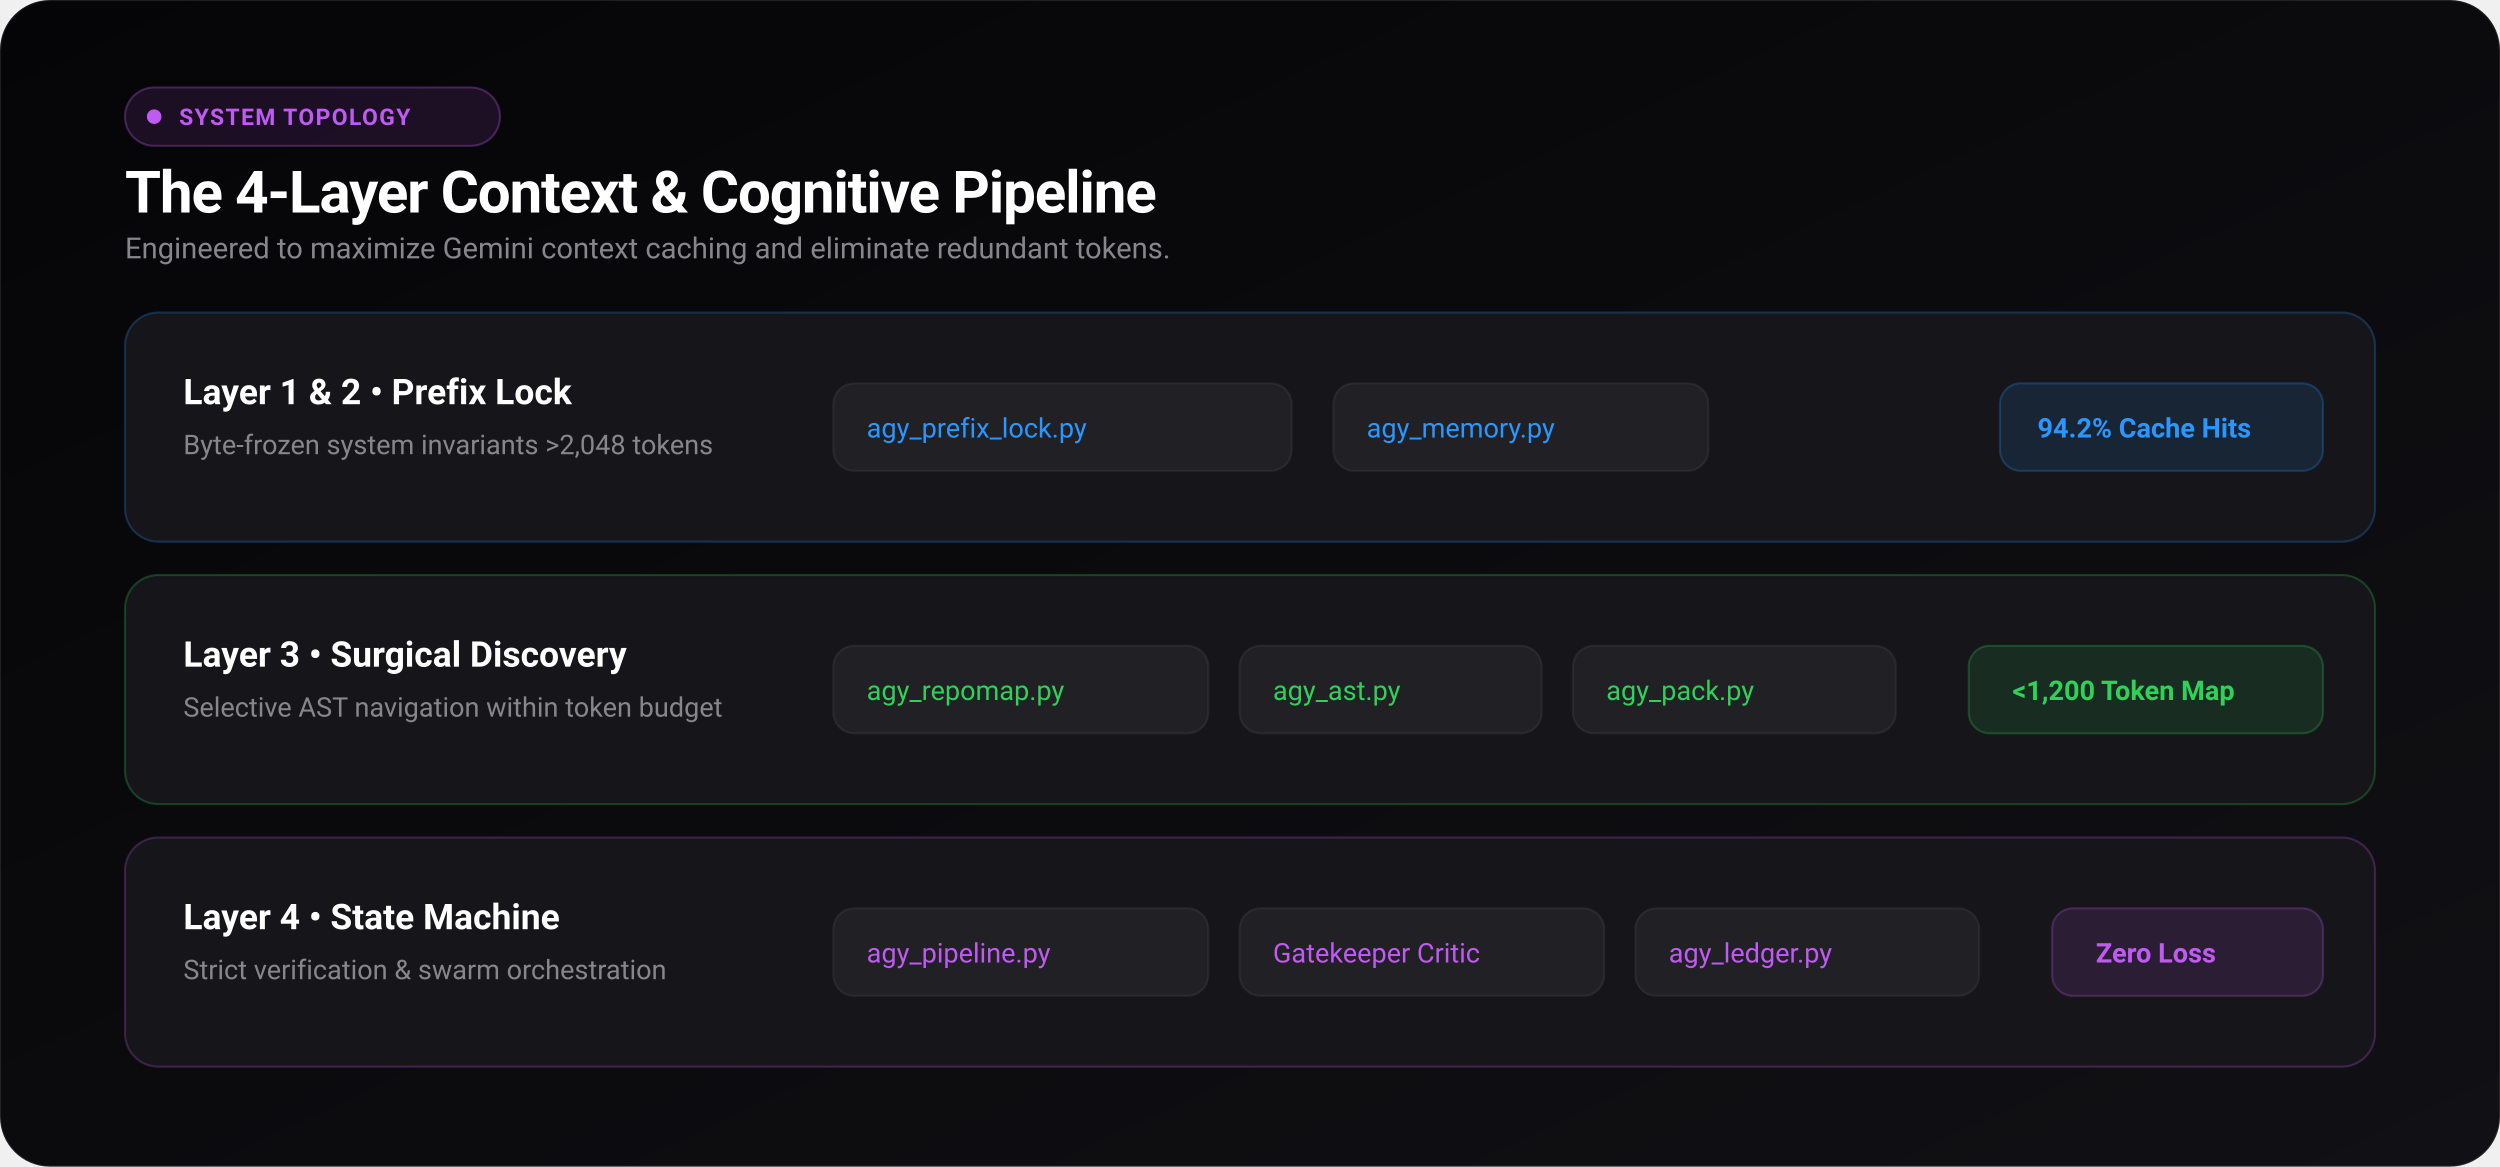
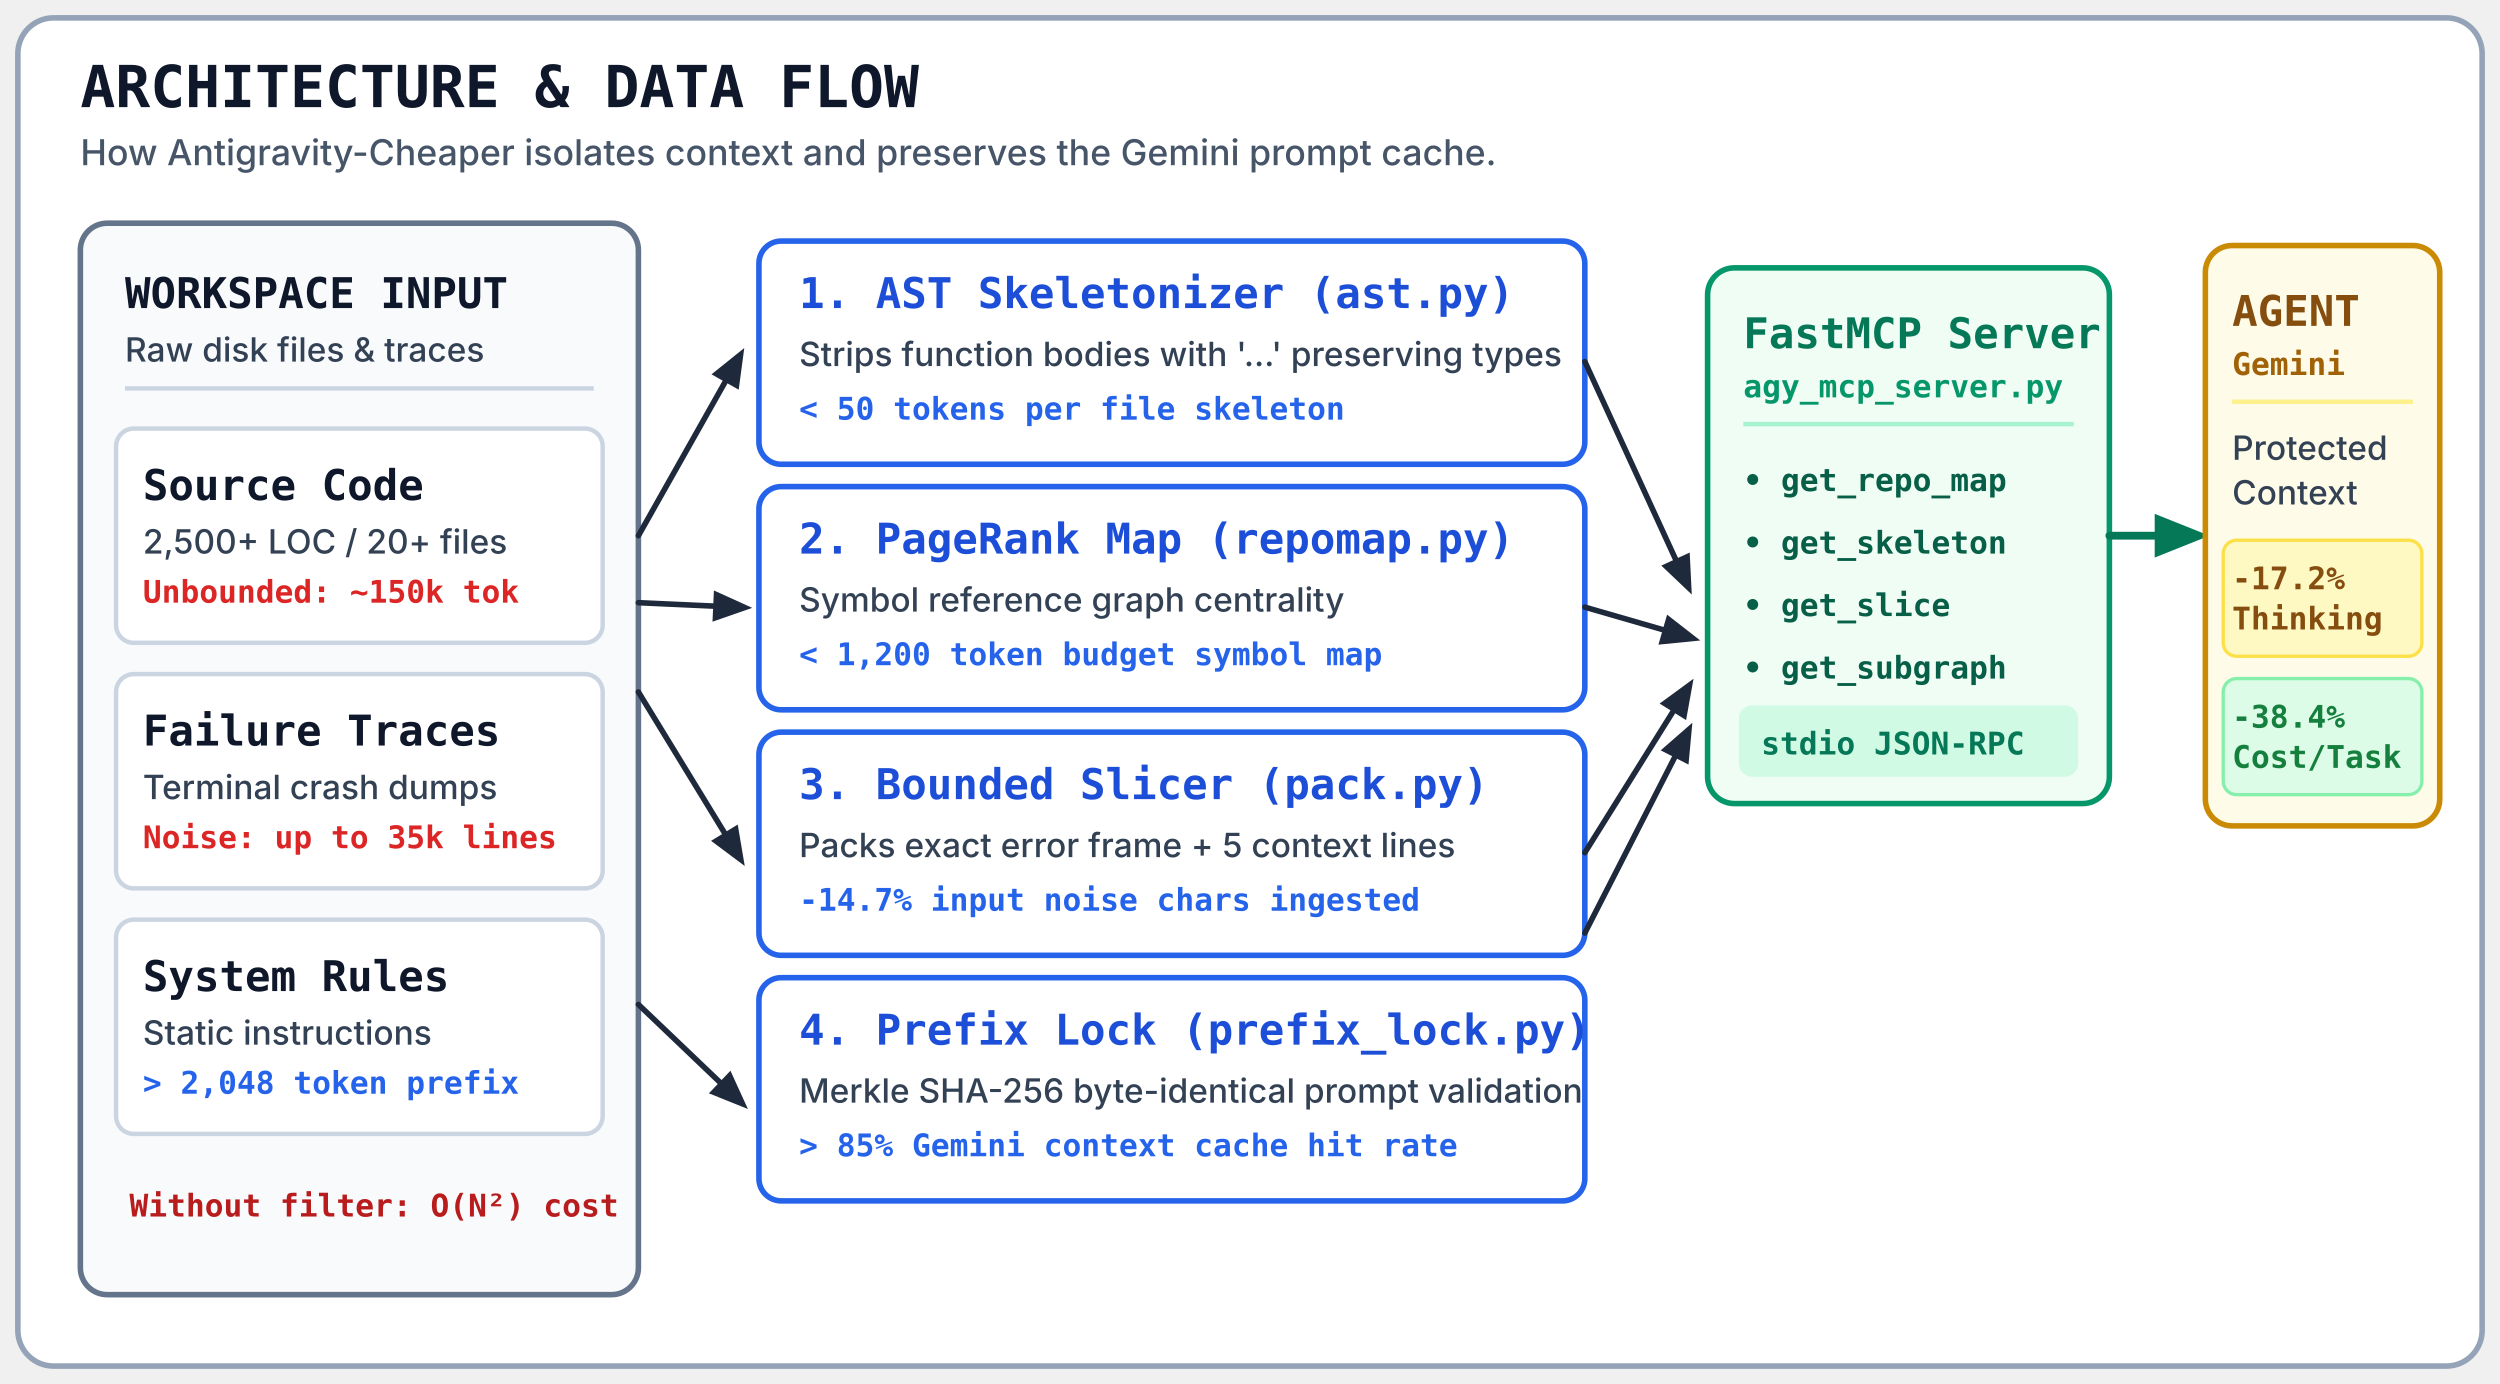
- <svg xmlns="http://www.w3.org/2000/svg" viewBox="0 0 1200 560" width="1200" height="560">
+ <svg xmlns="http://www.w3.org/2000/svg" viewBox="0 0 1120 620" width="1120" height="620">
  <defs>
-     <linearGradient id="bg3" x1="0%" y1="0%" x2="100%" y2="100%">
-       <stop offset="0%" stop-color="#050507" />
-       <stop offset="100%" stop-color="#111115" />
-     </linearGradient>
+     <marker id="arr" viewBox="0 0 10 10" refX="6" refY="5" markerWidth="7" markerHeight="7" orient="auto-start-reverse">
+       <path d="M 0 1 L 10 5 L 0 9 z" fill="#1e293b" />
+     </marker>
+     <marker id="arr-green" viewBox="0 0 10 10" refX="6" refY="5" markerWidth="7" markerHeight="7" orient="auto-start-reverse">
+       <path d="M 0 1 L 10 5 L 0 9 z" fill="#047857" />
+     </marker>
+     <style>
+       .t-hdr { font-family: ui-monospace, SFMono-Regular, monospace; font-size: 26px; font-weight: 800; fill: #0f172a; }
+       .t-hdr-sub { font-family: -apple-system, BlinkMacSystemFont, "Segoe UI", sans-serif; font-size: 16px; font-weight: 500; fill: #475569; }
+       .c-title { font-family: ui-monospace, monospace; font-size: 19px; font-weight: 800; }
+       .c-body { font-family: -apple-system, sans-serif; font-size: 15px; font-weight: 500; fill: #334155; }
+       .c-cmd { font-family: ui-monospace, monospace; font-size: 14px; font-weight: 700; }
+       .c-wire { stroke: #1e293b; stroke-width: 2.5; fill: none; stroke-linecap: round; }
+       .c-wire-green { stroke: #047857; stroke-width: 3.5; fill: none; stroke-linecap: round; }
+     </style>
  </defs>
-   <style>
-     text {
-       font-family: -apple-system, BlinkMacSystemFont, "SF Pro Display", "SF Pro Text", "Segoe UI", Roboto, Helvetica, Arial, sans-serif;
-       -webkit-font-smoothing: antialiased;
-     }
-   </style>
-   <rect width="1200" height="560" fill="url(#bg3)" rx="24" />
-   <rect width="1200" height="560" fill="none" stroke="rgba(255,255,255,0.1)" stroke-width="1" rx="24" />
-   <g transform="translate(60, 42)">
-     <rect width="180" height="28" rx="14" fill="rgba(191,90,242,0.12)" stroke="rgba(191,90,242,0.3)" stroke-width="1" />
-     <circle cx="14" cy="14" r="3.5" fill="#BF5AF2" />
-     <text x="26" y="18" fill="#BF5AF2" font-size="11" font-weight="600" letter-spacing="0.06em">SYSTEM TOPOLOGY</text>
-     <text x="0" y="60" fill="#FFFFFF" font-size="28" font-weight="700" letter-spacing="-0.02em">The 4-Layer Context &amp; Cognitive Pipeline</text>
-     <text x="0" y="82" fill="#86868B" font-size="14" font-weight="400">Engineered to maximize Gemini context caching and eliminate redundant tokens.</text>
+   <rect x="8" y="8" width="1104" height="604" rx="16" fill="#ffffff" stroke="#94a3b8" stroke-width="2.5" />
+   <text x="36" y="48" class="t-hdr">ARCHITECTURE &amp; DATA FLOW</text>
+   <text x="36" y="74" class="t-hdr-sub">How Antigravity-Cheaper isolates context and preserves the Gemini prompt cache.</text>
+   <g transform="translate(36, 100)">
+     <rect width="250" height="480" rx="12" fill="#f8fafc" stroke="#64748b" stroke-width="2.5" />
+     <text x="20" y="38" class="c-title" fill="#0f172a">WORKSPACE INPUT</text>
+     <text x="20" y="62" class="c-body" fill="#64748b">Raw disk files &amp; traces</text>
+     <line x1="20" y1="74" x2="230" y2="74" stroke="#cbd5e1" stroke-width="2" />
+     <rect x="16" y="92" width="218" height="96" rx="8" fill="#ffffff" stroke="#cbd5e1" stroke-width="2" />
+     <text x="28" y="124" class="c-title" fill="#0f172a">Source Code</text>
+     <text x="28" y="148" class="c-body">2,500+ LOC / 20+ files</text>
+     <text x="28" y="170" class="c-cmd" fill="#dc2626">Unbounded: ~150k tok</text>
+     <rect x="16" y="202" width="218" height="96" rx="8" fill="#ffffff" stroke="#cbd5e1" stroke-width="2" />
+     <text x="28" y="234" class="c-title" fill="#0f172a">Failure Traces</text>
+     <text x="28" y="258" class="c-body">Terminal crash dumps</text>
+     <text x="28" y="280" class="c-cmd" fill="#dc2626">Noise: up to 35k lines</text>
+     <rect x="16" y="312" width="218" height="96" rx="8" fill="#ffffff" stroke="#cbd5e1" stroke-width="2" />
+     <text x="28" y="344" class="c-title" fill="#0f172a">System Rules</text>
+     <text x="28" y="368" class="c-body">Static instructions</text>
+     <text x="28" y="390" class="c-cmd" fill="#2563eb">&gt; 2,048 token prefix</text>
+     <text x="22" y="445" class="c-cmd" fill="#b91c1c">Without filter: O(N²) cost</text>
  </g>
-   <g transform="translate(60, 150)">
-     <g transform="translate(0, 0)">
-       <rect width="1080" height="110" rx="16" fill="#16161A" stroke="rgba(41,151,255,0.25)" stroke-width="1" />
-       <text x="28" y="44" fill="#FFFFFF" font-size="17" font-weight="700">Layer 1 &amp; 2 • Prefix Lock</text>
-       <text x="28" y="68" fill="#86868B" font-size="13">Byte-frozen system invariants &gt;2,048 tokens</text>
-       <rect x="340" y="34" width="220" height="42" rx="10" fill="#202025" stroke="rgba(255,255,255,0.06)" stroke-width="1" />
-       <text x="356" y="60" fill="#2997FF" font-size="13" font-family="monospace">agy_prefix_lock.py</text>
-       <rect x="580" y="34" width="180" height="42" rx="10" fill="#202025" stroke="rgba(255,255,255,0.06)" stroke-width="1" />
-       <text x="596" y="60" fill="#2997FF" font-size="13" font-family="monospace">agy_memory.py</text>
-       <rect x="900" y="34" width="155" height="42" rx="10" fill="rgba(41,151,255,0.12)" stroke="rgba(41,151,255,0.25)" stroke-width="1" />
-       <text x="918" y="60" fill="#2997FF" font-size="13" font-weight="600">94.2% Cache Hits</text>
-     </g>
-     <g transform="translate(0, 126)">
-       <rect width="1080" height="110" rx="16" fill="#16161A" stroke="rgba(48,209,88,0.25)" stroke-width="1" />
-       <text x="28" y="44" fill="#FFFFFF" font-size="17" font-weight="700">Layer 3 • Surgical Discovery</text>
-       <text x="28" y="68" fill="#86868B" font-size="13">Selective AST navigation within token budget</text>
-       <rect x="340" y="34" width="180" height="42" rx="10" fill="#202025" stroke="rgba(255,255,255,0.06)" stroke-width="1" />
-       <text x="356" y="60" fill="#30D158" font-size="13" font-family="monospace">agy_repomap.py</text>
-       <rect x="535" y="34" width="145" height="42" rx="10" fill="#202025" stroke="rgba(255,255,255,0.06)" stroke-width="1" />
-       <text x="551" y="60" fill="#30D158" font-size="13" font-family="monospace">agy_ast.py</text>
-       <rect x="695" y="34" width="155" height="42" rx="10" fill="#202025" stroke="rgba(255,255,255,0.06)" stroke-width="1" />
-       <text x="711" y="60" fill="#30D158" font-size="13" font-family="monospace">agy_pack.py</text>
-       <rect x="885" y="34" width="170" height="42" rx="10" fill="rgba(48,209,88,0.12)" stroke="rgba(48,209,88,0.25)" stroke-width="1" />
-       <text x="906" y="60" fill="#30D158" font-size="13" font-weight="600">&lt;1,200 Token Map</text>
-     </g>
-     <g transform="translate(0, 252)">
-       <rect width="1080" height="110" rx="16" fill="#16161A" stroke="rgba(191,90,242,0.25)" stroke-width="1" />
-       <text x="28" y="44" fill="#FFFFFF" font-size="17" font-weight="700">Layer 4 • State Machine</text>
-       <text x="28" y="68" fill="#86868B" font-size="13">Strict verification &amp; swarm orchestration</text>
-       <rect x="340" y="34" width="180" height="42" rx="10" fill="#202025" stroke="rgba(255,255,255,0.06)" stroke-width="1" />
-       <text x="356" y="60" fill="#BF5AF2" font-size="13" font-family="monospace">agy_pipeline.py</text>
-       <rect x="535" y="34" width="175" height="42" rx="10" fill="#202025" stroke="rgba(255,255,255,0.06)" stroke-width="1" />
-       <text x="551" y="60" fill="#BF5AF2" font-size="13" font-family="monospace">Gatekeeper Critic</text>
-       <rect x="725" y="34" width="165" height="42" rx="10" fill="#202025" stroke="rgba(255,255,255,0.06)" stroke-width="1" />
-       <text x="741" y="60" fill="#BF5AF2" font-size="13" font-family="monospace">agy_ledger.py</text>
-       <rect x="925" y="34" width="130" height="42" rx="10" fill="rgba(191,90,242,0.12)" stroke="rgba(191,90,242,0.25)" stroke-width="1" />
-       <text x="946" y="60" fill="#BF5AF2" font-size="13" font-weight="600">Zero Loss</text>
-     </g>
+   <path d="M 286 240 L 330 162" class="c-wire" marker-end="url(#arr)" />
+   <path d="M 286 270 L 330 272" class="c-wire" marker-end="url(#arr)" />
+   <path d="M 286 310 L 330 382" class="c-wire" marker-end="url(#arr)" />
+   <path d="M 286 450 L 330 492" class="c-wire" marker-end="url(#arr)" />
+   <g transform="translate(340, 100)">
+     <rect x="0" y="8" width="370" height="100" rx="10" fill="#ffffff" stroke="#2563eb" stroke-width="2.5" />
+     <text x="18" y="38" class="c-title" fill="#1d4ed8">1. AST Skeletonizer (ast.py)</text>
+     <text x="18" y="64" class="c-body">Strips function bodies with '...' preserving types</text>
+     <text x="18" y="88" class="c-cmd" fill="#2563eb">&lt; 50 tokens per file skeleton</text>
+     <rect x="0" y="118" width="370" height="100" rx="10" fill="#ffffff" stroke="#2563eb" stroke-width="2.5" />
+     <text x="18" y="148" class="c-title" fill="#1d4ed8">2. PageRank Map (repomap.py)</text>
+     <text x="18" y="174" class="c-body">Symbol reference graph centrality</text>
+     <text x="18" y="198" class="c-cmd" fill="#2563eb">&lt; 1,200 token budget symbol map</text>
+     <rect x="0" y="228" width="370" height="100" rx="10" fill="#ffffff" stroke="#2563eb" stroke-width="2.5" />
+     <text x="18" y="258" class="c-title" fill="#1d4ed8">3. Bounded Slicer (pack.py)</text>
+     <text x="18" y="284" class="c-body">Packs exact error frame + 5 context lines</text>
+     <text x="18" y="308" class="c-cmd" fill="#2563eb">-14.7% input noise chars ingested</text>
+     <rect x="0" y="338" width="370" height="100" rx="10" fill="#ffffff" stroke="#2563eb" stroke-width="2.5" />
+     <text x="18" y="368" class="c-title" fill="#1d4ed8">4. Prefix Lock (prefix_lock.py)</text>
+     <text x="18" y="394" class="c-body">Merkle SHA-256 byte-identical prompt validation</text>
+     <text x="18" y="418" class="c-cmd" fill="#2563eb">&gt; 85% Gemini context cache hit rate</text>
+   </g>
+   <path d="M 710 162 L 755 260" class="c-wire" marker-end="url(#arr)" />
+   <path d="M 710 272 L 755 285" class="c-wire" marker-end="url(#arr)" />
+   <path d="M 710 382 L 755 310" class="c-wire" marker-end="url(#arr)" />
+   <path d="M 710 418 L 755 330" class="c-wire" marker-end="url(#arr)" />
+   <g transform="translate(765, 120)">
+     <rect width="180" height="240" rx="12" fill="#f0fdf4" stroke="#059669" stroke-width="2.5" />
+     <text x="16" y="36" class="c-title" fill="#047857">FastMCP Server</text>
+     <text x="16" y="58" class="c-cmd" fill="#059669">agy_mcp_server.py</text>
+     <line x1="16" y1="70" x2="164" y2="70" stroke="#a7f3d0" stroke-width="2" />
+     <text x="16" y="100" class="c-cmd" fill="#065f46">• get_repo_map</text>
+     <text x="16" y="128" class="c-cmd" fill="#065f46">• get_skeleton</text>
+     <text x="16" y="156" class="c-cmd" fill="#065f46">• get_slice</text>
+     <text x="16" y="184" class="c-cmd" fill="#065f46">• get_subgraph</text>
+     <rect x="14" y="196" width="152" height="32" rx="6" fill="#d1fae5" />
+     <text x="24" y="218" class="c-cmd" fill="#047857">stdio JSON-RPC</text>
+   </g>
+   <path d="M 945 240 L 980 240" class="c-wire-green" marker-end="url(#arr-green)" />
+   <g transform="translate(988, 110)">
+     <rect width="105" height="260" rx="12" fill="#fefce8" stroke="#ca8a04" stroke-width="2.5" />
+     <text x="12" y="36" class="c-title" fill="#854d0e">AGENT</text>
+     <text x="12" y="58" class="c-cmd" fill="#a16207">Gemini</text>
+     <line x1="12" y1="70" x2="93" y2="70" stroke="#fef08a" stroke-width="2" />
+     <text x="12" y="96" class="c-body" font-weight="700" fill="#713f12">Protected</text>
+     <text x="12" y="116" class="c-body" font-weight="700" fill="#713f12">Context</text>
+     <rect x="8" y="132" width="89" height="52" rx="6" fill="#fef9c3" stroke="#fde047" stroke-width="1.5" />
+     <text x="12" y="154" class="c-cmd" fill="#854d0e">-17.2%</text>
+     <text x="12" y="172" class="c-cmd" fill="#854d0e">Thinking</text>
+     <rect x="8" y="194" width="89" height="52" rx="6" fill="#dcfce7" stroke="#86efac" stroke-width="1.5" />
+     <text x="12" y="216" class="c-cmd" fill="#15803d">-38.4%</text>
+     <text x="12" y="234" class="c-cmd" fill="#15803d">Cost/Task</text>
  </g>
</svg>
